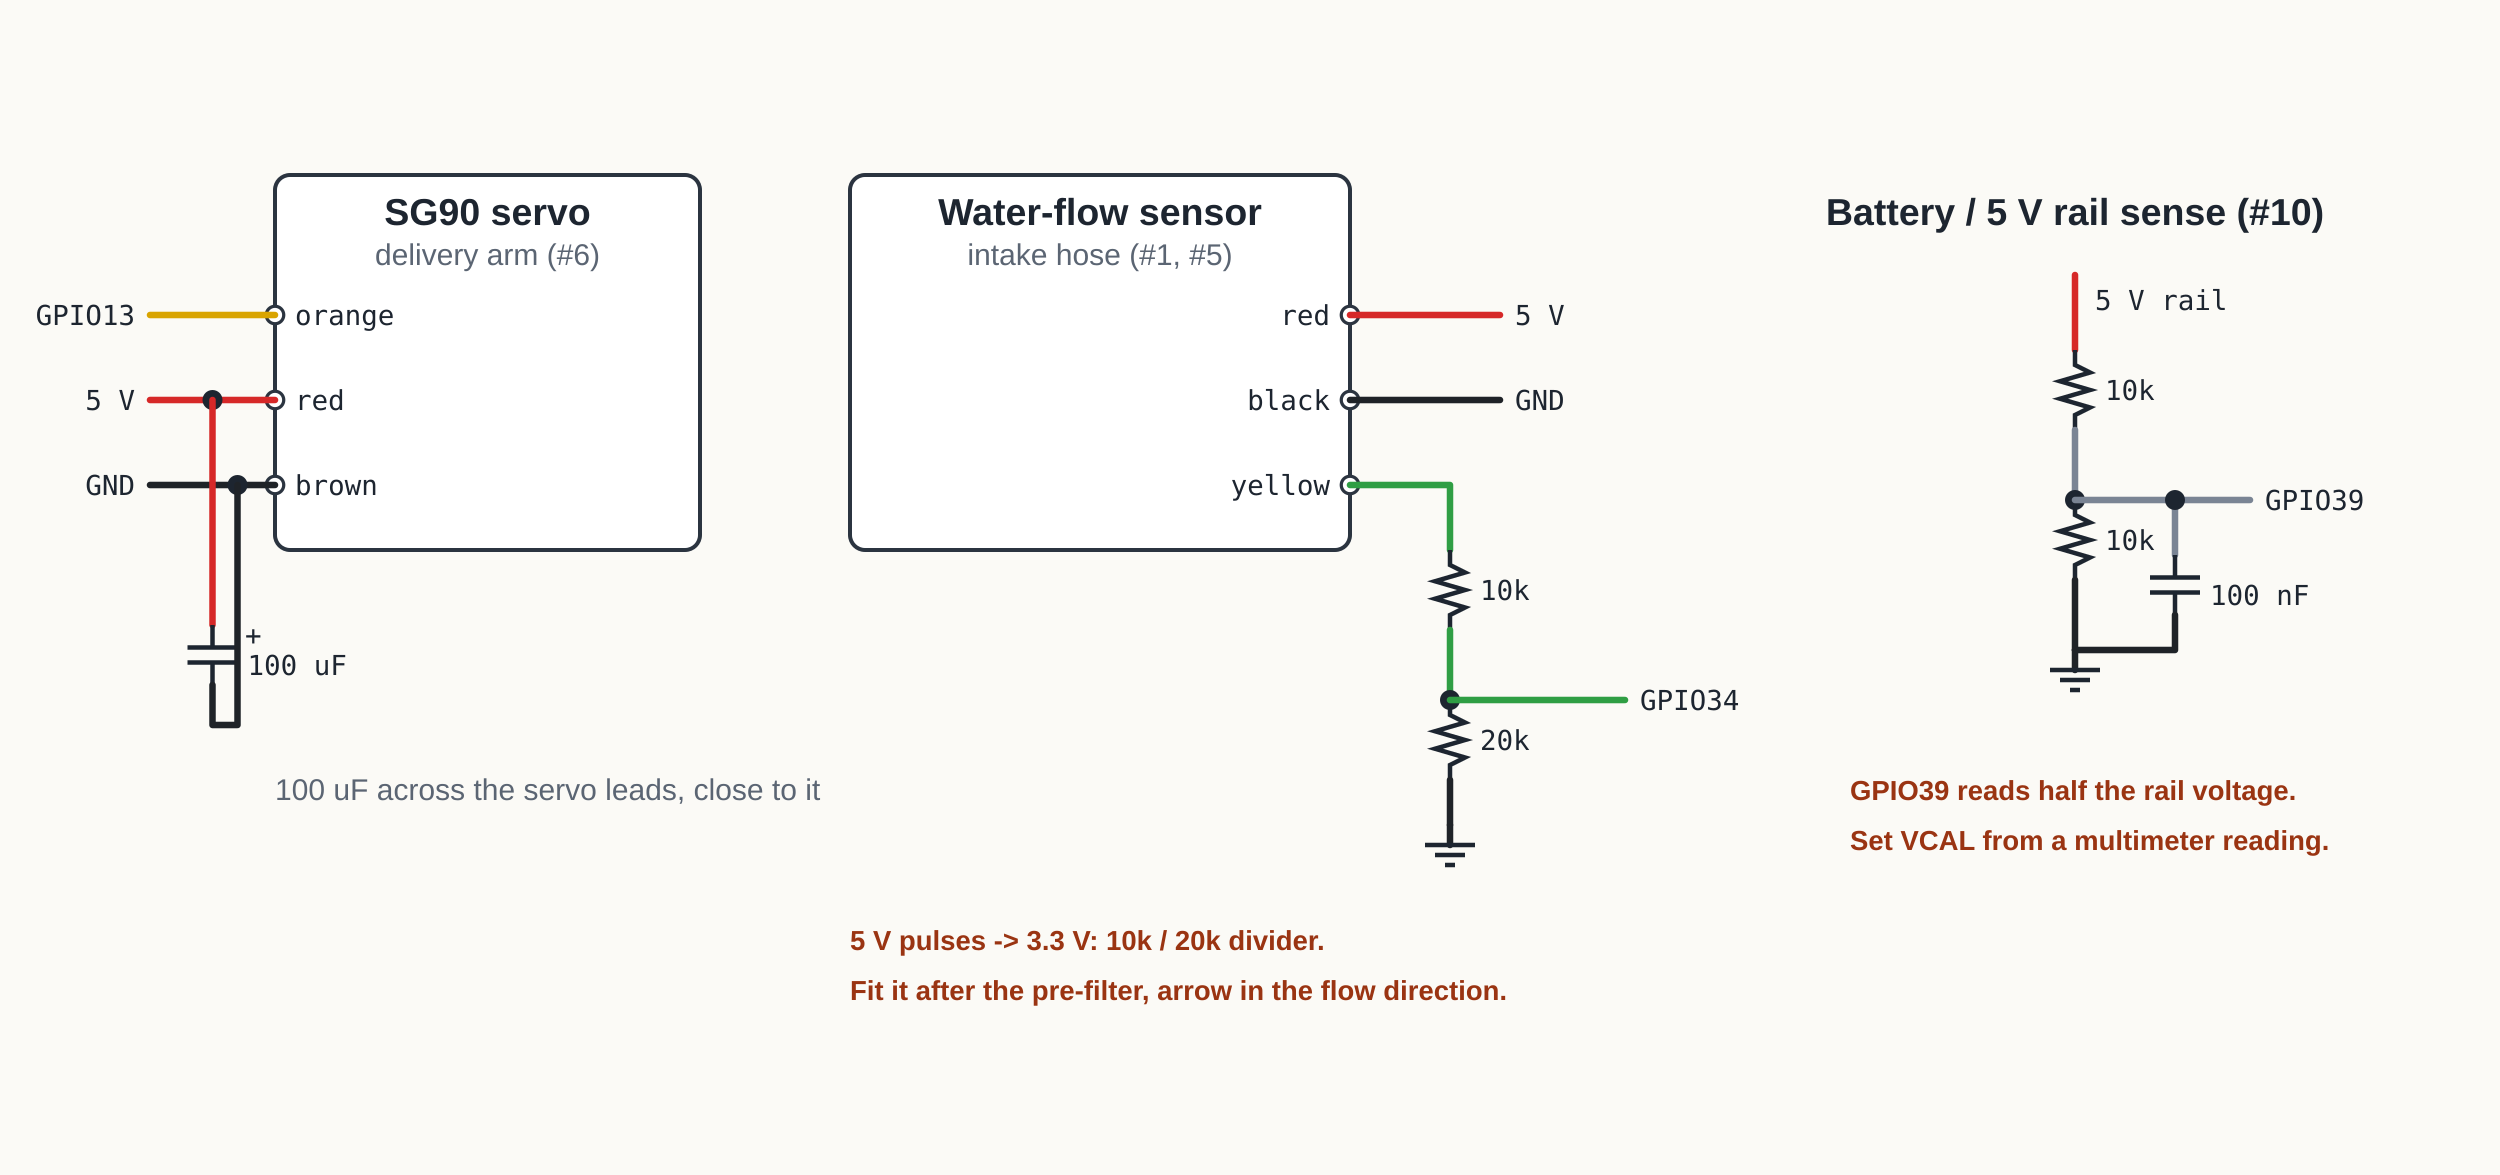
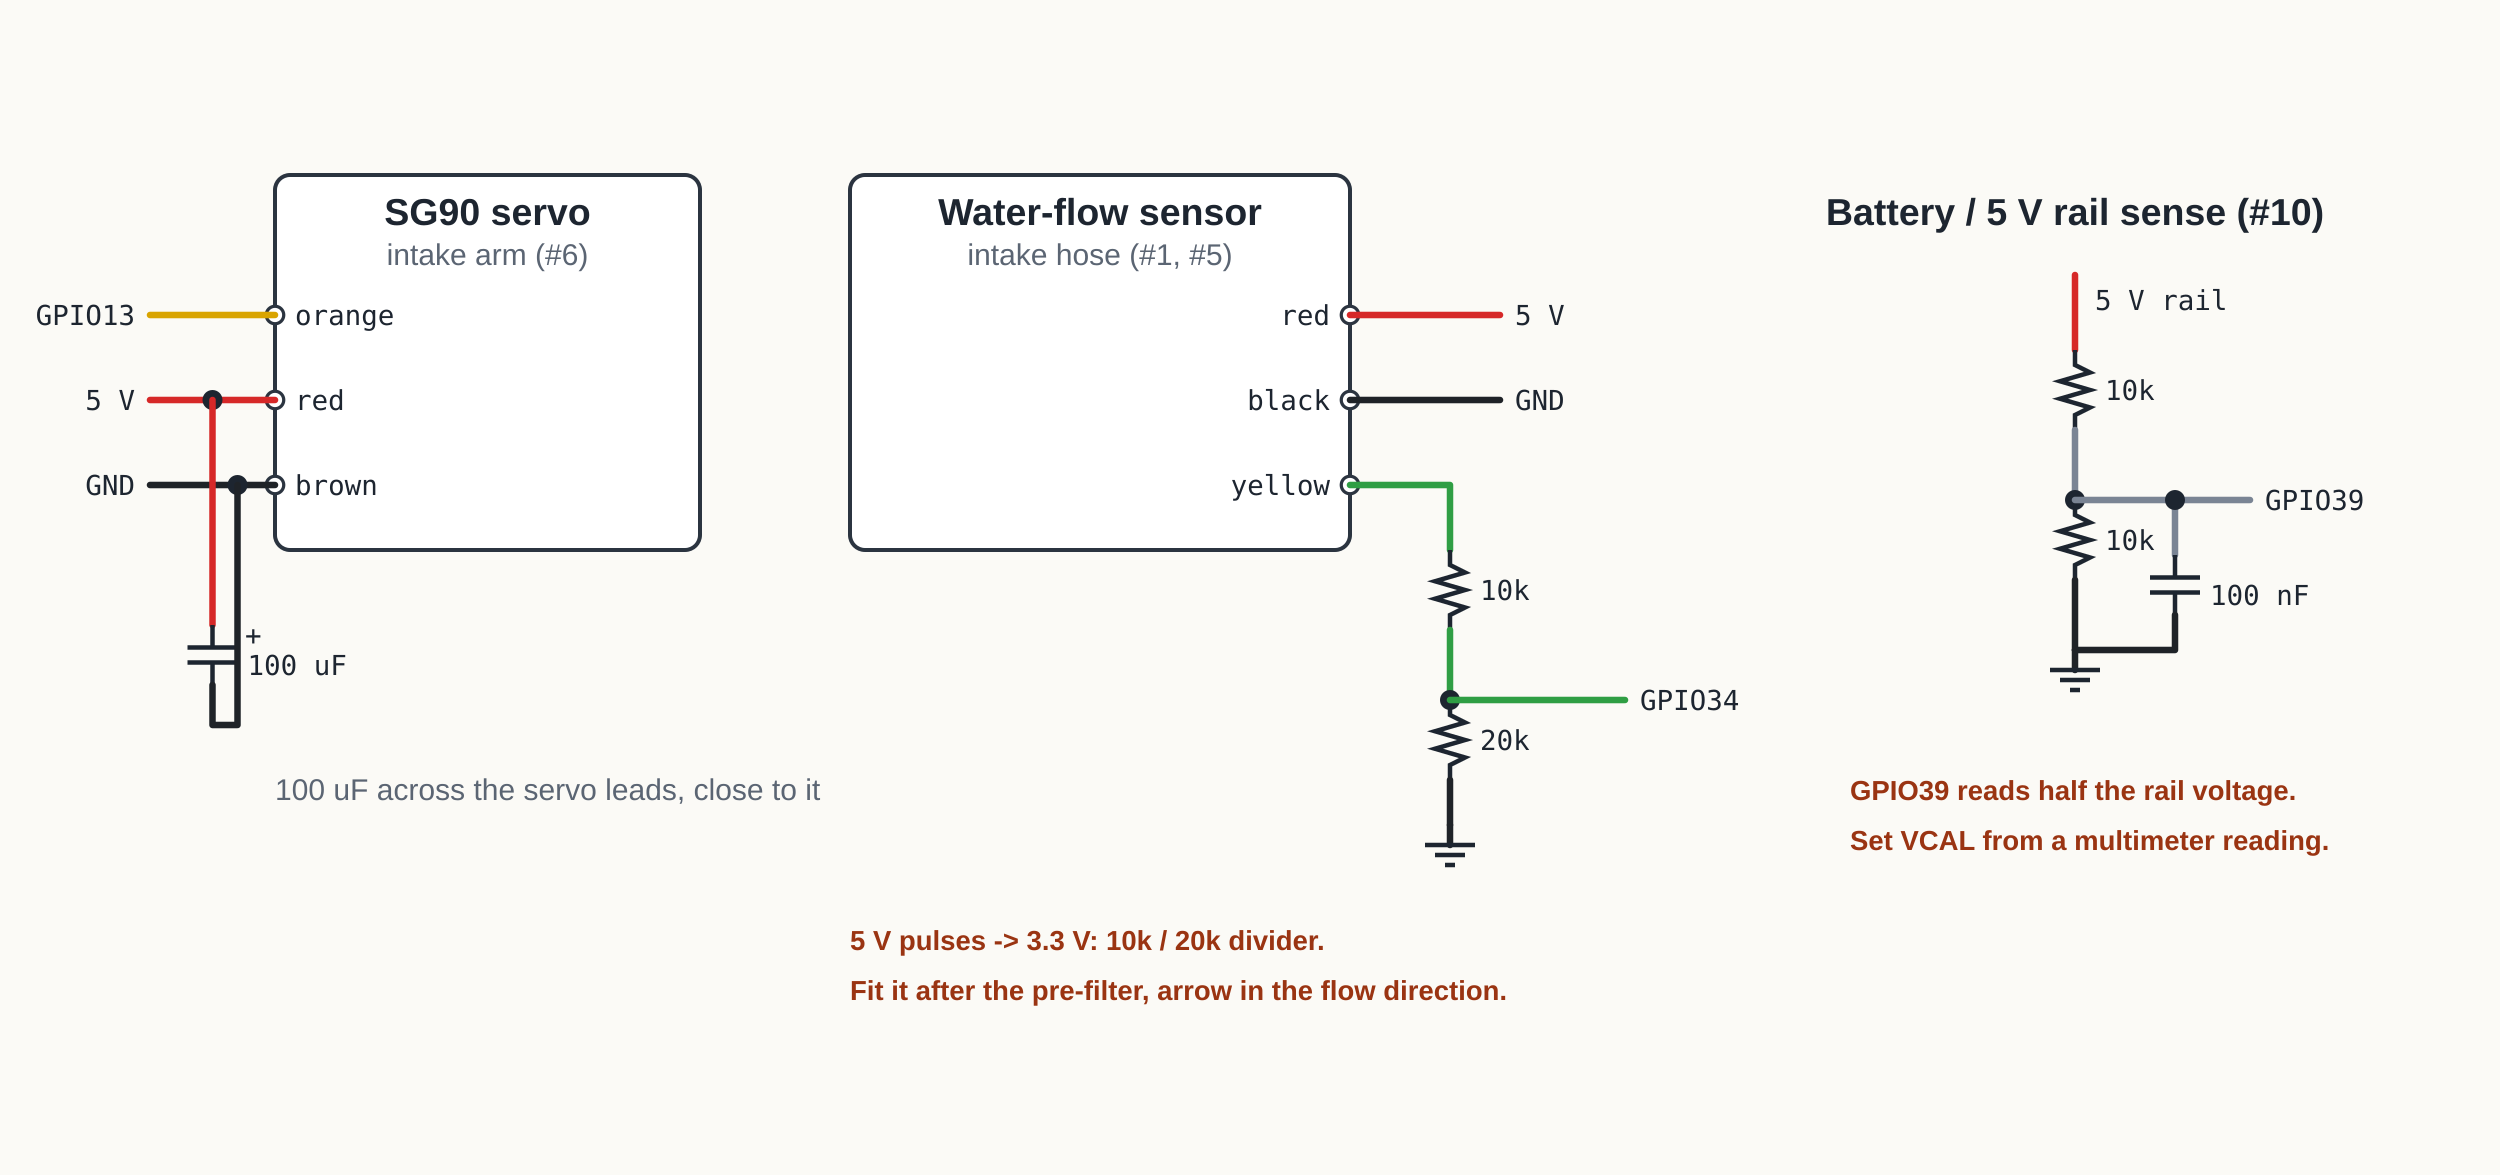
<svg xmlns="http://www.w3.org/2000/svg" viewBox="0 0 1000 470" role="img" aria-label="Servo, flow sensor and battery sense">
  <style>
.paper{fill:#fbfaf6}.box{fill:#ffffff;stroke:#2b3440;stroke-width:1.6}.box2{fill:#eef3f7;stroke:#2b3440;stroke-width:1.6}
.t{font:600 15px 'Barlow Condensed','Arial Narrow',Arial,sans-serif;fill:#1d2530}.s{font:12px 'Source Sans 3',Arial,sans-serif;fill:#5b6573}
.p{font:500 11px 'JetBrains Mono',Consolas,monospace;fill:#1d2530}.n{font:600 11px 'Source Sans 3',Arial,sans-serif;fill:#9a3412}
.w{fill:none;stroke-width:2.6;stroke-linejoin:round;stroke-linecap:round}.bus{stroke-width:6}
.w5{stroke:#d62828}.wg{stroke:#1f2328}.w33{stroke:#f08c00}.wp{stroke:#7b3fbf}.wd{stroke:#1c64d1}.wr{stroke:#0f9488}
.ws{stroke:#d9a400}.wf{stroke:#2f9e44}.wm{stroke:#8b5a2b}.wa{stroke:#7a8494}
.dot{fill:#1d2530}.pin{fill:#ffffff;stroke:#2b3440;stroke-width:1.3}.sym{fill:none;stroke:#1d2530;stroke-width:1.8}
.mot{fill:#f6e7a8;stroke:#2b3440;stroke-width:1.6}.pump{fill:#dbe9f6;stroke:#2b3440;stroke-width:1.6}.x{stroke:#c0392b;stroke-width:2}
</style>
  <rect width="1000" height="470" class="paper" />
  <rect x="110" y="70" width="170" height="150" rx="6" class="box" />
  <text x="195.0" y="90" class="t" text-anchor="middle">SG90 servo</text>
-   <text x="195.0" y="106" class="s" text-anchor="middle">delivery arm (#6)</text>
+   <text x="195.0" y="106" class="s" text-anchor="middle">intake arm (#6)</text>
  <circle cx="110" cy="126" r="3.5" class="pin" />
  <text x="118" y="130" class="p" text-anchor="start">orange</text>
  <circle cx="110" cy="160" r="3.5" class="pin" />
  <text x="118" y="164" class="p" text-anchor="start">red</text>
  <circle cx="110" cy="194" r="3.5" class="pin" />
  <text x="118" y="198" class="p" text-anchor="start">brown</text>
  <polyline points="110,126 60,126" class="w ws" />
  <text x="54" y="130" class="p" text-anchor="end">GPIO13</text>
  <polyline points="110,160 60,160" class="w w5" />
  <text x="54" y="164" class="p" text-anchor="end">5 V</text>
  <polyline points="110,194 60,194" class="w wg" />
  <text x="54" y="198" class="p" text-anchor="end">GND</text>
  <circle cx="85" cy="160" r="4" class="dot" />
  <circle cx="95" cy="194" r="4" class="dot" />
  <polyline points="85,160 85,250" class="w w5" />
  <line x1="85" y1="250" x2="85" y2="259" class="sym" />
  <line x1="75" y1="259" x2="95" y2="259" class="sym" />
  <line x1="75" y1="265" x2="95" y2="265" class="sym" />
  <line x1="85" y1="265" x2="85" y2="274" class="sym" />
  <text x="98" y="258" class="p" text-anchor="start">+</text>
  <text x="99" y="270" class="p" text-anchor="start">100 uF</text>
  <polyline points="85,274 85,290 95,290 95,194" class="w wg" />
  <text x="110" y="320" class="s" text-anchor="start">100 uF across the servo leads, close to it</text>
  <rect x="340" y="70" width="200" height="150" rx="6" class="box" />
  <text x="440.0" y="90" class="t" text-anchor="middle">Water-flow sensor</text>
  <text x="440.0" y="106" class="s" text-anchor="middle">intake hose (#1, #5)</text>
  <circle cx="540" cy="126" r="3.5" class="pin" />
  <text x="532" y="130" class="p" text-anchor="end">red</text>
  <circle cx="540" cy="160" r="3.5" class="pin" />
  <text x="532" y="164" class="p" text-anchor="end">black</text>
  <circle cx="540" cy="194" r="3.5" class="pin" />
  <text x="532" y="198" class="p" text-anchor="end">yellow</text>
  <polyline points="540,126 600,126" class="w w5" />
  <text x="606" y="130" class="p" text-anchor="start">5 V</text>
  <polyline points="540,160 600,160" class="w wg" />
  <text x="606" y="164" class="p" text-anchor="start">GND</text>
  <polyline points="540,194 580,194 580,220" class="w wf" />
  <polyline points="580,220 580,226 586,229.0 574,232.5 586,236.0 574,239.5 586,243.0 580,246 580,252" class="sym" />
  <text x="592" y="240" class="p" text-anchor="start">10k</text>
  <polyline points="580,252 580,280" class="w wf" />
  <circle cx="580" cy="280" r="4" class="dot" />
  <polyline points="580,280 580,286 586,289.0 574,292.5 586,296.0 574,299.5 586,303.0 580,306 580,312" class="sym" />
  <text x="592" y="300" class="p" text-anchor="start">20k</text>
  <polyline points="580,312 580,330" class="w wg" />
  <line x1="580" y1="330" x2="580" y2="338" class="w wg" />
  <line x1="570" y1="338" x2="590" y2="338" class="sym" />
  <line x1="574" y1="342" x2="586" y2="342" class="sym" />
  <line x1="578" y1="346" x2="582" y2="346" class="sym" />
  <polyline points="580,280 650,280" class="w wf" />
  <text x="656" y="284" class="p" text-anchor="start">GPIO34</text>
  <text x="340" y="380" class="n" text-anchor="start">5 V pulses -&gt; 3.3 V: 10k / 20k divider.</text>
  <text x="340" y="400" class="n" text-anchor="start">Fit it after the pre-filter, arrow in the flow direction.</text>
  <text x="830" y="90" class="t" text-anchor="middle">Battery / 5 V rail sense (#10)</text>
  <polyline points="830,110 830,140" class="w w5" />
  <text x="838" y="124" class="p" text-anchor="start">5 V rail</text>
  <polyline points="830,140 830,146 836,149.0 824,152.5 836,156.0 824,159.5 836,163.0 830,166 830,172" class="sym" />
  <text x="842" y="160" class="p" text-anchor="start">10k</text>
  <polyline points="830,172 830,200" class="w wa" />
  <circle cx="830" cy="200" r="4" class="dot" />
  <polyline points="830,200 830,206 836,209.0 824,212.5 836,216.0 824,219.5 836,223.0 830,226 830,232" class="sym" />
  <text x="842" y="220" class="p" text-anchor="start">10k</text>
  <polyline points="830,232 830,260" class="w wg" />
  <line x1="830" y1="260" x2="830" y2="268" class="w wg" />
  <line x1="820" y1="268" x2="840" y2="268" class="sym" />
  <line x1="824" y1="272" x2="836" y2="272" class="sym" />
  <line x1="828" y1="276" x2="832" y2="276" class="sym" />
  <polyline points="830,200 900,200" class="w wa" />
  <text x="906" y="204" class="p" text-anchor="start">GPIO39</text>
  <polyline points="870,200 870,222" class="w wa" />
  <circle cx="870" cy="200" r="4" class="dot" />
  <line x1="870" y1="222" x2="870" y2="231" class="sym" />
  <line x1="860" y1="231" x2="880" y2="231" class="sym" />
  <line x1="860" y1="237" x2="880" y2="237" class="sym" />
  <line x1="870" y1="237" x2="870" y2="246" class="sym" />
  <text x="884" y="242" class="p" text-anchor="start">100 nF</text>
  <polyline points="870,246 870,260 830,260" class="w wg" />
  <text x="740" y="320" class="n" text-anchor="start">GPIO39 reads half the rail voltage.</text>
  <text x="740" y="340" class="n" text-anchor="start">Set VCAL from a multimeter reading.</text>
</svg>
